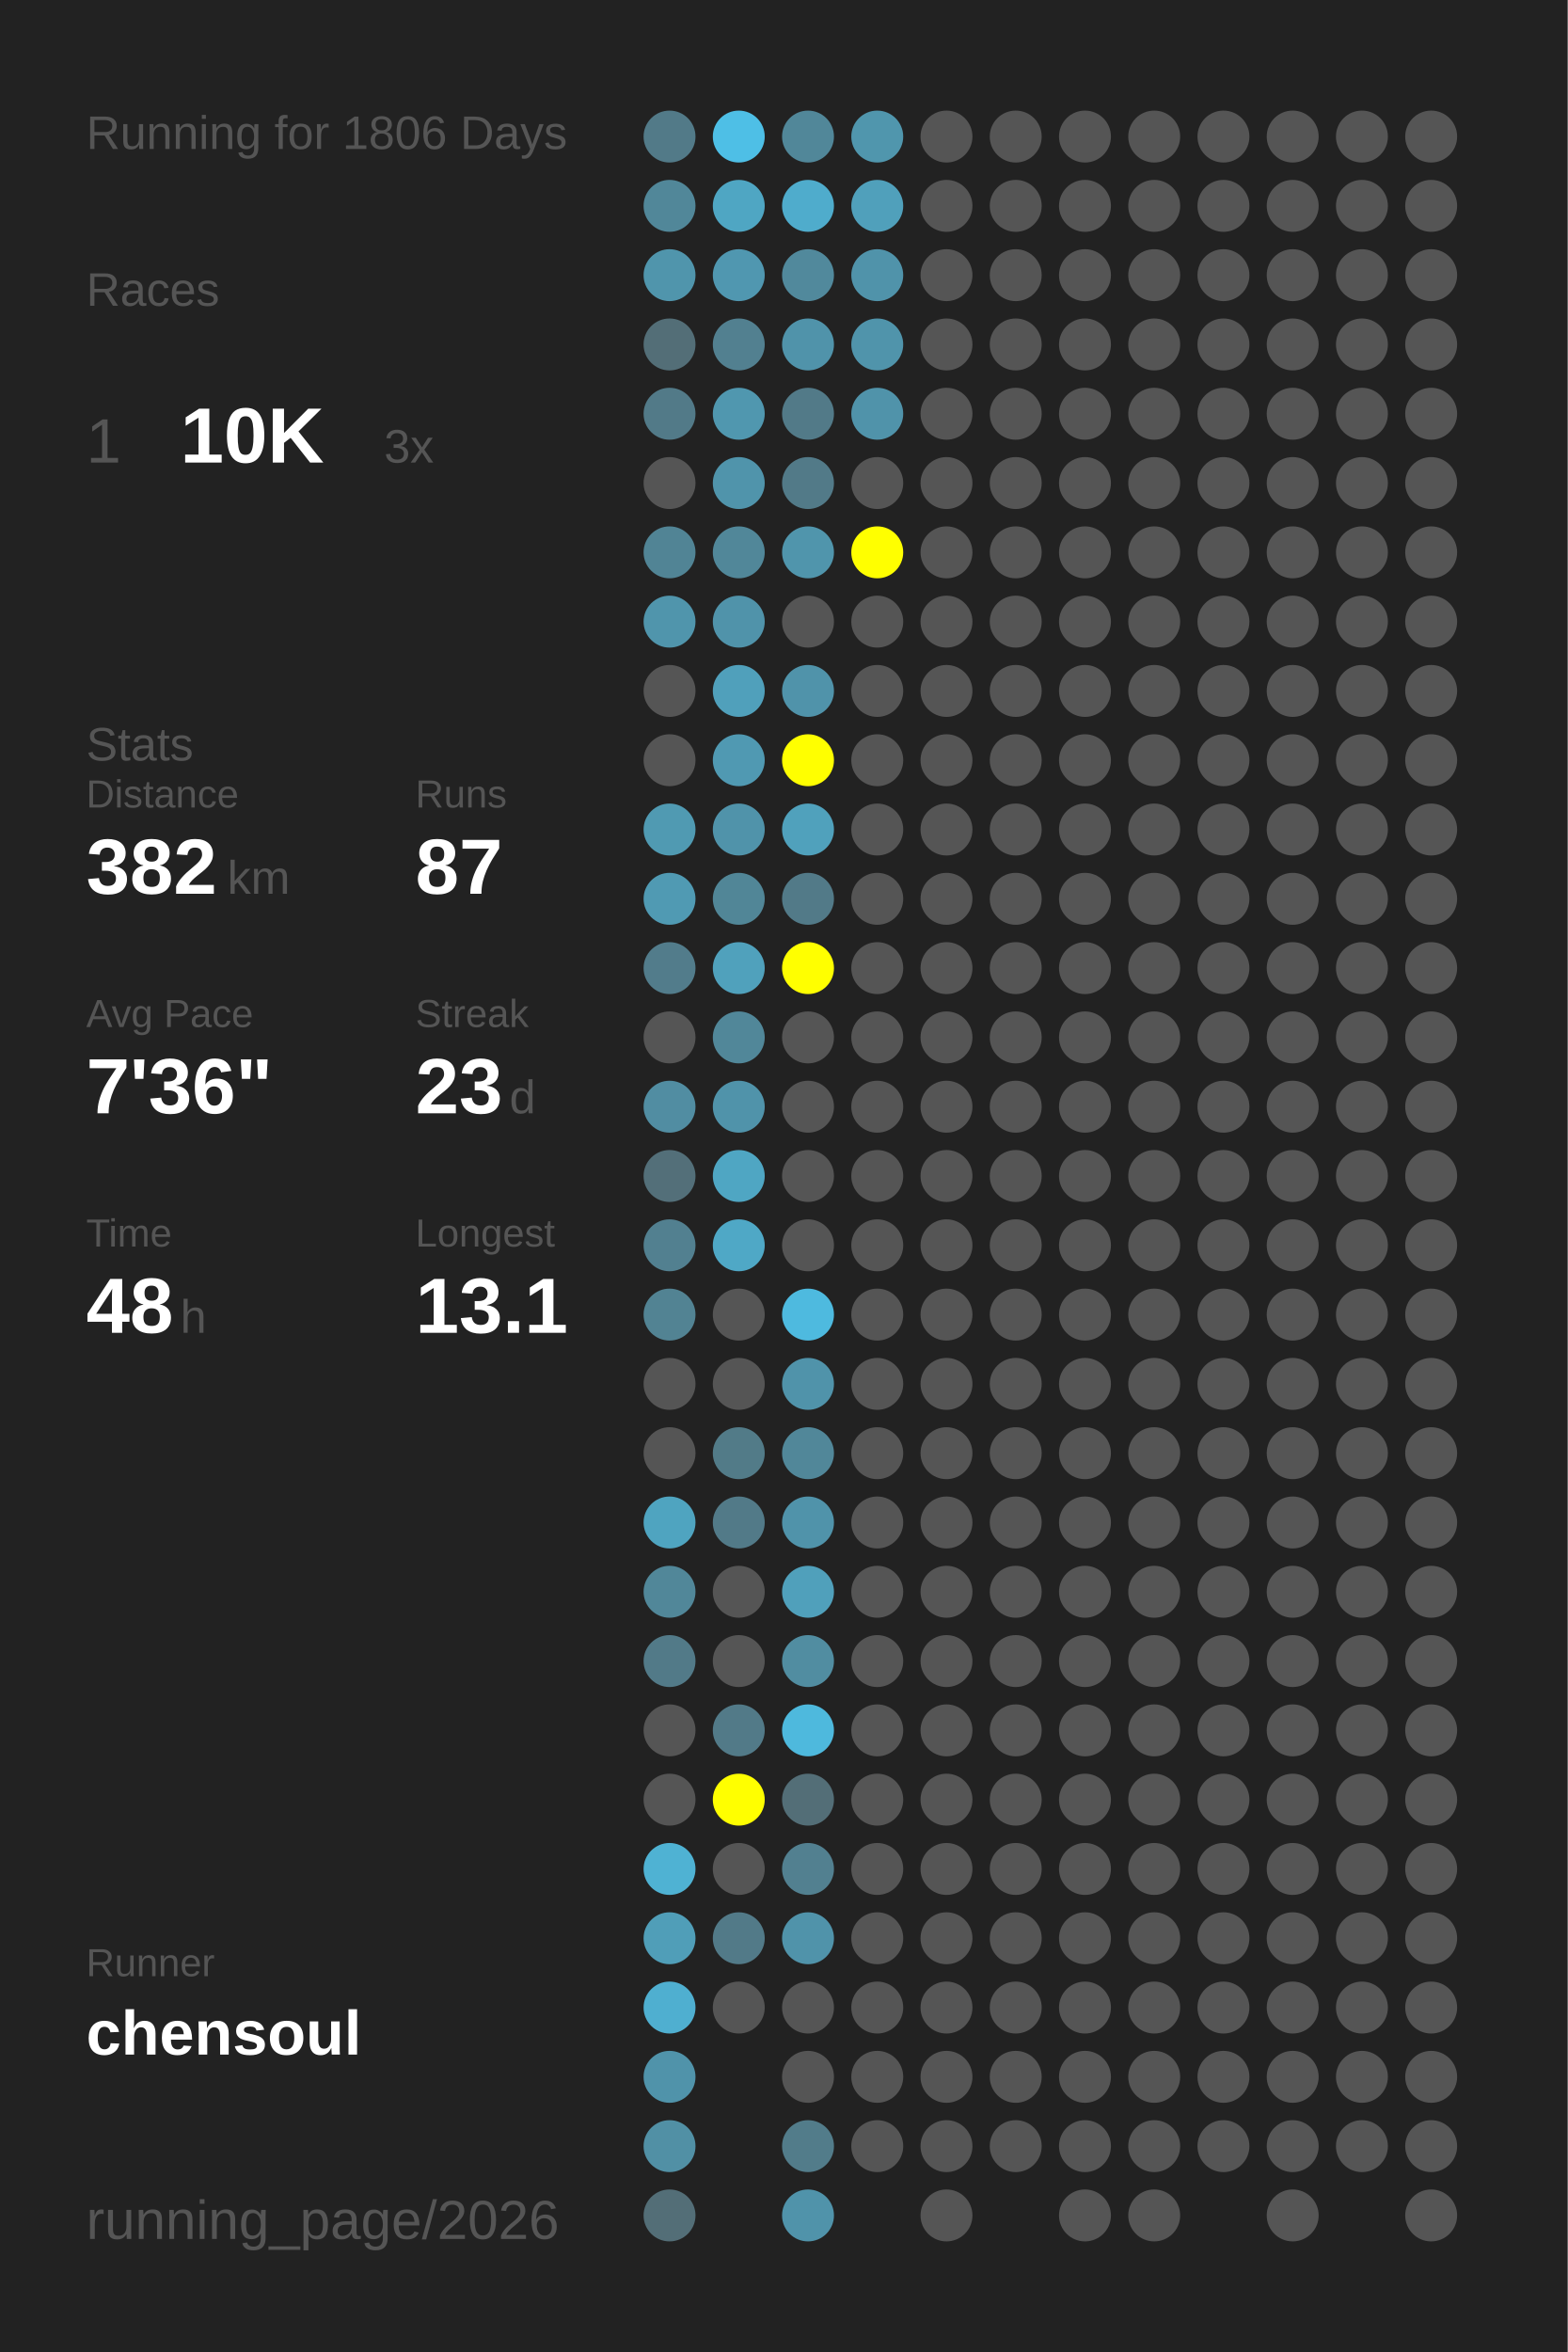
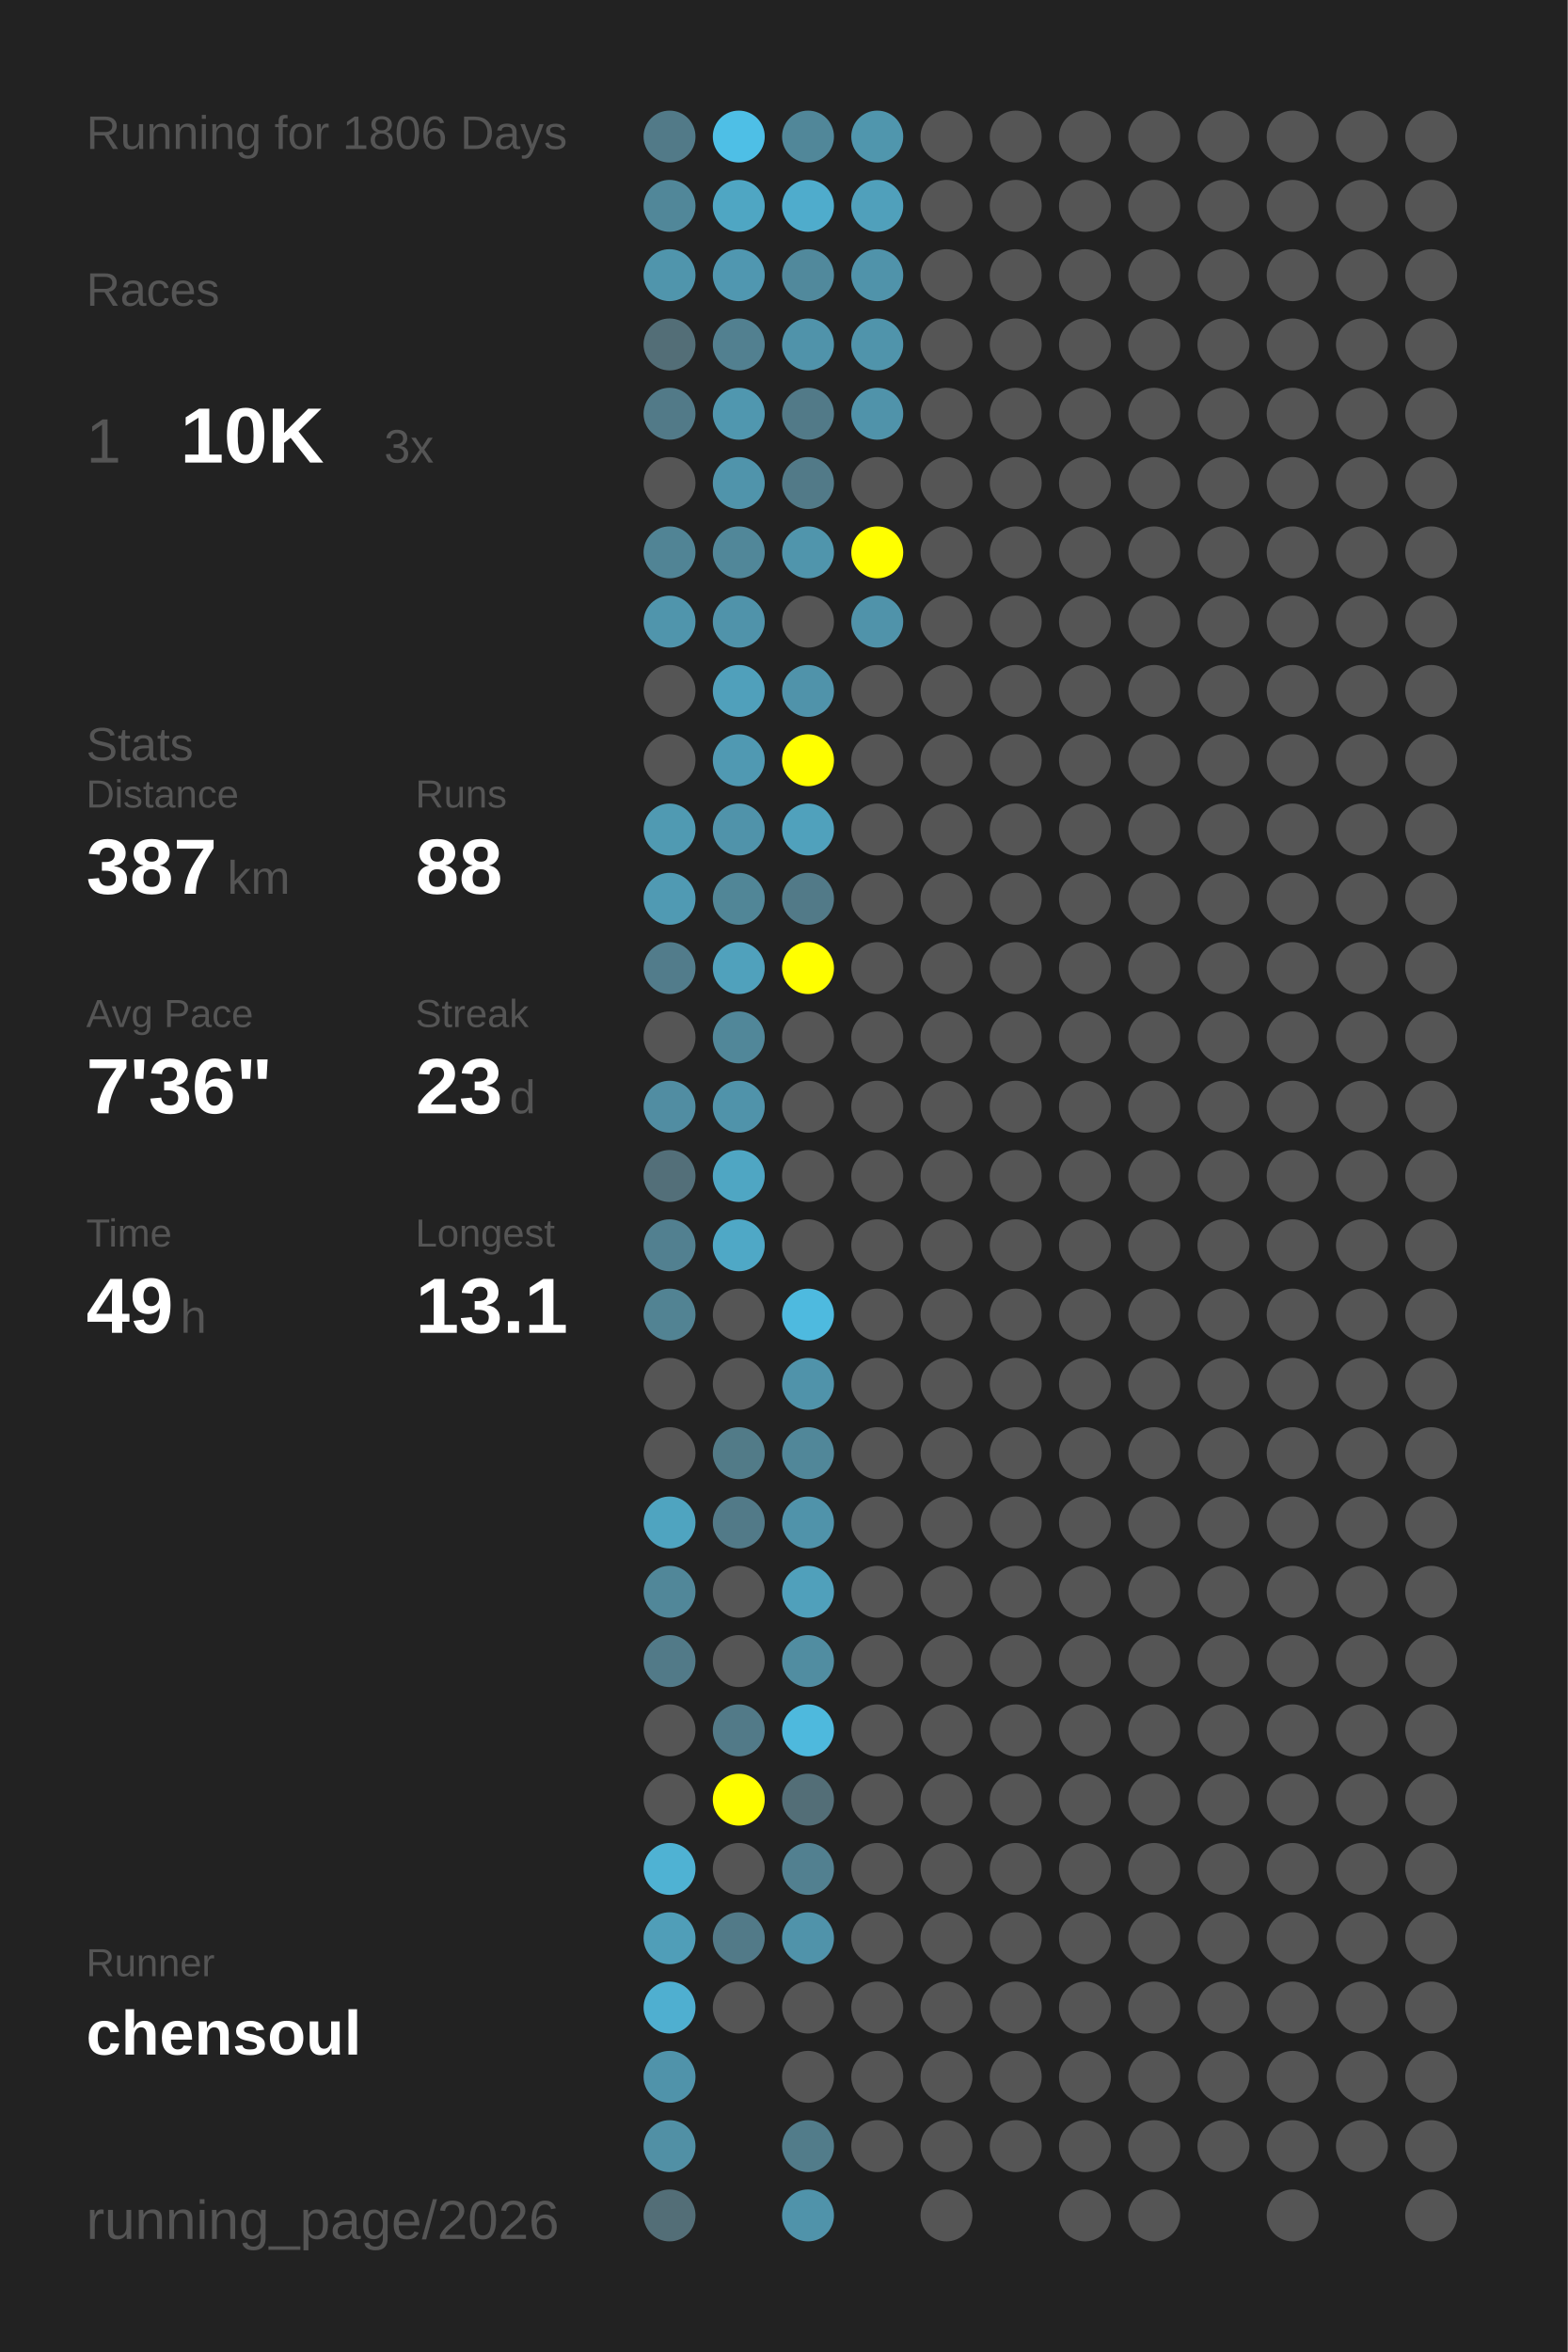
<svg xmlns="http://www.w3.org/2000/svg" baseProfile="full" height="300mm" version="1.1" viewBox="0,0,200,300" width="200mm">
  <defs />
  <rect fill="#222222" height="300" width="200" x="0" y="0" />
  <text fill="#555555" style="font-size:6px; font-family:Arial;" x="11" y="19">Running for 1806 Days</text>
  <text fill="#555555" style="font-size:6px; font-family:Arial;" x="11" y="39">Races</text>
  <text fill="#555555" style="font-size:8px; font-family:Arial;" x="11" y="59">1</text>
  <text fill="#FFFFFF" style="font-size:10px; font-family:Arial; font-weight:bold;" x="23" y="59">10K</text>
  <text fill="#555555" style="font-size:6px; font-family:Arial;" x="49" y="59">3x</text>
  <text fill="#555555" style="font-size:6px; font-family:Arial;" x="11" y="97">Stats</text>
  <text fill="#555555" style="font-size:5px; font-family:Arial;" x="11" y="103">Distance</text>
-   <text fill="#FFFFFF" style="font-size:10px; font-family:Arial; font-weight:bold;" x="11" y="114">382</text>
+   <text fill="#FFFFFF" style="font-size:10px; font-family:Arial; font-weight:bold;" x="11" y="114">387</text>
  <text fill="#555555" style="font-size:6px; font-family:Arial;" x="29" y="114">km</text>
  <text fill="#555555" style="font-size:5px; font-family:Arial;" x="53" y="103">Runs</text>
-   <text fill="#FFFFFF" style="font-size:10px; font-family:Arial; font-weight:bold;" x="53" y="114">87</text>
+   <text fill="#FFFFFF" style="font-size:10px; font-family:Arial; font-weight:bold;" x="53" y="114">88</text>
  <text fill="#555555" style="font-size:5px; font-family:Arial;" x="11" y="131">Avg Pace</text>
  <text fill="#FFFFFF" style="font-size:10px; font-family:Arial; font-weight:bold;" x="11" y="142">7'36"</text>
  <text fill="#555555" style="font-size:5px; font-family:Arial;" x="53" y="131">Streak</text>
  <text fill="#FFFFFF" style="font-size:10px; font-family:Arial; font-weight:bold;" x="53" y="142">23</text>
  <text fill="#555555" style="font-size:6px; font-family:Arial;" x="65" y="142">d</text>
  <text fill="#555555" style="font-size:5px; font-family:Arial;" x="11" y="159">Time</text>
-   <text fill="#FFFFFF" style="font-size:10px; font-family:Arial; font-weight:bold;" x="11" y="170">48</text>
+   <text fill="#FFFFFF" style="font-size:10px; font-family:Arial; font-weight:bold;" x="11" y="170">49</text>
  <text fill="#555555" style="font-size:6px; font-family:Arial;" x="23" y="170">h</text>
  <text fill="#555555" style="font-size:5px; font-family:Arial;" x="53" y="159">Longest</text>
  <text fill="#FFFFFF" style="font-size:10px; font-family:Arial; font-weight:bold;" x="53" y="170">13.1</text>
  <text fill="#555555" style="font-size:5px; font-family:Arial;" x="11" y="252.065">Runner</text>
  <text fill="#FFFFFF" style="font-size:8px; font-family:Arial; font-weight:bold;" x="11" y="262.065">chensoul</text>
  <text fill="#555555" style="font-size:7px; font-family:Arial;" x="11" y="285.581">running_page/2026</text>
  <circle cx="85.417" cy="17.419" fill="#527a88" r="3.312" />
  <circle cx="85.417" cy="26.258" fill="#518799" r="3.312" />
  <circle cx="85.417" cy="35.097" fill="#5095ac" r="3.312" />
  <circle cx="85.417" cy="43.935" fill="#536e77" r="3.312" />
  <circle cx="85.417" cy="52.774" fill="#527a88" r="3.312" />
  <circle cx="85.417" cy="61.613" fill="#555555" r="3.312" />
  <circle cx="85.417" cy="70.452" fill="#518495" r="3.312" />
  <circle cx="85.417" cy="79.29" fill="#5095ac" r="3.312" />
  <circle cx="85.417" cy="88.129" fill="#555555" r="3.312" />
  <circle cx="85.417" cy="96.968" fill="#555555" r="3.312" />
  <circle cx="85.417" cy="105.806" fill="#509ab2" r="3.312" />
  <circle cx="85.417" cy="114.645" fill="#509ab3" r="3.312" />
  <circle cx="85.417" cy="123.484" fill="#527c8b" r="3.312" />
  <circle cx="85.417" cy="132.323" fill="#555555" r="3.312" />
  <circle cx="85.417" cy="141.161" fill="#518da2" r="3.312" />
  <circle cx="85.417" cy="150" fill="#536f79" r="3.312" />
  <circle cx="85.417" cy="158.839" fill="#528090" r="3.312" />
  <circle cx="85.417" cy="167.677" fill="#528393" r="3.312" />
  <circle cx="85.417" cy="176.516" fill="#555555" r="3.312" />
  <circle cx="85.417" cy="185.355" fill="#555555" r="3.312" />
  <circle cx="85.417" cy="194.194" fill="#4fa4c0" r="3.312" />
  <circle cx="85.417" cy="203.032" fill="#518799" r="3.312" />
  <circle cx="85.417" cy="211.871" fill="#527a88" r="3.312" />
  <circle cx="85.417" cy="220.71" fill="#555555" r="3.312" />
  <circle cx="85.417" cy="229.548" fill="#555555" r="3.312" />
  <circle cx="85.417" cy="238.387" fill="#4fb2d3" r="3.312" />
  <circle cx="85.417" cy="247.226" fill="#509eb8" r="3.312" />
  <circle cx="85.417" cy="256.065" fill="#4fafd0" r="3.312" />
  <circle cx="85.417" cy="264.903" fill="#5093aa" r="3.312" />
  <circle cx="85.417" cy="273.742" fill="#5190a5" r="3.312" />
  <circle cx="85.417" cy="282.581" fill="#536e77" r="3.312" />
  <circle cx="94.25" cy="17.419" fill="#4ebfe6" r="3.312" />
  <circle cx="94.25" cy="26.258" fill="#4fa6c3" r="3.312" />
  <circle cx="94.25" cy="35.097" fill="#5097b0" r="3.312" />
  <circle cx="94.25" cy="43.935" fill="#528090" r="3.312" />
  <circle cx="94.25" cy="52.774" fill="#5097af" r="3.312" />
  <circle cx="94.25" cy="61.613" fill="#5094ab" r="3.312" />
  <circle cx="94.25" cy="70.452" fill="#518799" r="3.312" />
  <circle cx="94.25" cy="79.29" fill="#5093aa" r="3.312" />
  <circle cx="94.25" cy="88.129" fill="#50a0bb" r="3.312" />
  <circle cx="94.25" cy="96.968" fill="#5099b2" r="3.312" />
  <circle cx="94.25" cy="105.806" fill="#5093aa" r="3.312" />
  <circle cx="94.25" cy="114.645" fill="#518697" r="3.312" />
  <circle cx="94.25" cy="123.484" fill="#50a1bc" r="3.312" />
  <circle cx="94.25" cy="132.323" fill="#518799" r="3.312" />
  <circle cx="94.25" cy="141.161" fill="#5093aa" r="3.312" />
  <circle cx="94.25" cy="150" fill="#4fa6c3" r="3.312" />
  <circle cx="94.25" cy="158.839" fill="#4fa8c6" r="3.312" />
  <circle cx="94.25" cy="167.677" fill="#555555" r="3.312" />
  <circle cx="94.25" cy="176.516" fill="#555555" r="3.312" />
  <circle cx="94.25" cy="185.355" fill="#527b88" r="3.312" />
  <circle cx="94.25" cy="194.194" fill="#527a88" r="3.312" />
  <circle cx="94.25" cy="203.032" fill="#555555" r="3.312" />
  <circle cx="94.25" cy="211.871" fill="#555555" r="3.312" />
  <circle cx="94.25" cy="220.71" fill="#527a88" r="3.312" />
  <circle cx="94.25" cy="229.548" fill="#FFFF00" r="3.312" />
  <circle cx="94.25" cy="238.387" fill="#555555" r="3.312" />
  <circle cx="94.25" cy="247.226" fill="#527a88" r="3.312" />
  <circle cx="94.25" cy="256.065" fill="#555555" r="3.312" />
  <circle cx="103.083" cy="17.419" fill="#518799" r="3.312" />
  <circle cx="103.083" cy="26.258" fill="#4faccc" r="3.312" />
  <circle cx="103.083" cy="35.097" fill="#51899c" r="3.312" />
  <circle cx="103.083" cy="43.935" fill="#5093aa" r="3.312" />
  <circle cx="103.083" cy="52.774" fill="#527a88" r="3.312" />
  <circle cx="103.083" cy="61.613" fill="#527a88" r="3.312" />
  <circle cx="103.083" cy="70.452" fill="#5095ac" r="3.312" />
  <circle cx="103.083" cy="79.29" fill="#555555" r="3.312" />
  <circle cx="103.083" cy="88.129" fill="#5093aa" r="3.312" />
  <circle cx="103.083" cy="96.968" fill="#FFFF00" r="3.312" />
  <circle cx="103.083" cy="105.806" fill="#50a1bc" r="3.312" />
  <circle cx="103.083" cy="114.645" fill="#527a88" r="3.312" />
  <circle cx="103.083" cy="123.484" fill="#FFFF00" r="3.312" />
  <circle cx="103.083" cy="132.323" fill="#555555" r="3.312" />
  <circle cx="103.083" cy="141.161" fill="#555555" r="3.312" />
  <circle cx="103.083" cy="150" fill="#555555" r="3.312" />
  <circle cx="103.083" cy="158.839" fill="#555555" r="3.312" />
  <circle cx="103.083" cy="167.677" fill="#4ebadf" r="3.312" />
  <circle cx="103.083" cy="176.516" fill="#5093aa" r="3.312" />
  <circle cx="103.083" cy="185.355" fill="#518799" r="3.312" />
  <circle cx="103.083" cy="194.194" fill="#5093aa" r="3.312" />
  <circle cx="103.083" cy="203.032" fill="#50a0bb" r="3.312" />
  <circle cx="103.083" cy="211.871" fill="#518da1" r="3.312" />
  <circle cx="103.083" cy="220.71" fill="#4eb9dd" r="3.312" />
  <circle cx="103.083" cy="229.548" fill="#536e77" r="3.312" />
  <circle cx="103.083" cy="238.387" fill="#528090" r="3.312" />
  <circle cx="103.083" cy="247.226" fill="#5093aa" r="3.312" />
  <circle cx="103.083" cy="256.065" fill="#555555" r="3.312" />
  <circle cx="103.083" cy="264.903" fill="#555555" r="3.312" />
  <circle cx="103.083" cy="273.742" fill="#527c8a" r="3.312" />
  <circle cx="103.083" cy="282.581" fill="#5093aa" r="3.312" />
  <circle cx="111.917" cy="17.419" fill="#5096ad" r="3.312" />
  <circle cx="111.917" cy="26.258" fill="#50a0bb" r="3.312" />
  <circle cx="111.917" cy="35.097" fill="#5093aa" r="3.312" />
  <circle cx="111.917" cy="43.935" fill="#5094ab" r="3.312" />
  <circle cx="111.917" cy="52.774" fill="#5093aa" r="3.312" />
  <circle cx="111.917" cy="61.613" fill="#555555" r="3.312" />
  <circle cx="111.917" cy="70.452" fill="#FFFF00" r="3.312" />
-   <circle cx="111.917" cy="79.29" fill="#555555" r="3.312" />
+   <circle cx="111.917" cy="79.29" fill="#5093aa" r="3.312" />
  <circle cx="111.917" cy="88.129" fill="#555555" r="3.312" />
  <circle cx="111.917" cy="96.968" fill="#555555" r="3.312" />
  <circle cx="111.917" cy="105.806" fill="#555555" r="3.312" />
  <circle cx="111.917" cy="114.645" fill="#555555" r="3.312" />
  <circle cx="111.917" cy="123.484" fill="#555555" r="3.312" />
  <circle cx="111.917" cy="132.323" fill="#555555" r="3.312" />
  <circle cx="111.917" cy="141.161" fill="#555555" r="3.312" />
  <circle cx="111.917" cy="150" fill="#555555" r="3.312" />
  <circle cx="111.917" cy="158.839" fill="#555555" r="3.312" />
  <circle cx="111.917" cy="167.677" fill="#555555" r="3.312" />
  <circle cx="111.917" cy="176.516" fill="#555555" r="3.312" />
  <circle cx="111.917" cy="185.355" fill="#555555" r="3.312" />
  <circle cx="111.917" cy="194.194" fill="#555555" r="3.312" />
  <circle cx="111.917" cy="203.032" fill="#555555" r="3.312" />
  <circle cx="111.917" cy="211.871" fill="#555555" r="3.312" />
  <circle cx="111.917" cy="220.71" fill="#555555" r="3.312" />
  <circle cx="111.917" cy="229.548" fill="#555555" r="3.312" />
  <circle cx="111.917" cy="238.387" fill="#555555" r="3.312" />
  <circle cx="111.917" cy="247.226" fill="#555555" r="3.312" />
  <circle cx="111.917" cy="256.065" fill="#555555" r="3.312" />
  <circle cx="111.917" cy="264.903" fill="#555555" r="3.312" />
  <circle cx="111.917" cy="273.742" fill="#555555" r="3.312" />
  <circle cx="120.75" cy="17.419" fill="#555555" r="3.312" />
  <circle cx="120.75" cy="26.258" fill="#555555" r="3.312" />
  <circle cx="120.75" cy="35.097" fill="#555555" r="3.312" />
  <circle cx="120.75" cy="43.935" fill="#555555" r="3.312" />
  <circle cx="120.75" cy="52.774" fill="#555555" r="3.312" />
  <circle cx="120.75" cy="61.613" fill="#555555" r="3.312" />
  <circle cx="120.75" cy="70.452" fill="#555555" r="3.312" />
  <circle cx="120.75" cy="79.29" fill="#555555" r="3.312" />
  <circle cx="120.75" cy="88.129" fill="#555555" r="3.312" />
  <circle cx="120.75" cy="96.968" fill="#555555" r="3.312" />
  <circle cx="120.75" cy="105.806" fill="#555555" r="3.312" />
  <circle cx="120.75" cy="114.645" fill="#555555" r="3.312" />
  <circle cx="120.75" cy="123.484" fill="#555555" r="3.312" />
  <circle cx="120.75" cy="132.323" fill="#555555" r="3.312" />
  <circle cx="120.75" cy="141.161" fill="#555555" r="3.312" />
  <circle cx="120.75" cy="150" fill="#555555" r="3.312" />
  <circle cx="120.75" cy="158.839" fill="#555555" r="3.312" />
  <circle cx="120.75" cy="167.677" fill="#555555" r="3.312" />
  <circle cx="120.75" cy="176.516" fill="#555555" r="3.312" />
  <circle cx="120.75" cy="185.355" fill="#555555" r="3.312" />
  <circle cx="120.75" cy="194.194" fill="#555555" r="3.312" />
  <circle cx="120.75" cy="203.032" fill="#555555" r="3.312" />
  <circle cx="120.75" cy="211.871" fill="#555555" r="3.312" />
  <circle cx="120.75" cy="220.71" fill="#555555" r="3.312" />
  <circle cx="120.75" cy="229.548" fill="#555555" r="3.312" />
  <circle cx="120.75" cy="238.387" fill="#555555" r="3.312" />
  <circle cx="120.75" cy="247.226" fill="#555555" r="3.312" />
  <circle cx="120.75" cy="256.065" fill="#555555" r="3.312" />
  <circle cx="120.75" cy="264.903" fill="#555555" r="3.312" />
  <circle cx="120.75" cy="273.742" fill="#555555" r="3.312" />
  <circle cx="120.75" cy="282.581" fill="#555555" r="3.312" />
  <circle cx="129.583" cy="17.419" fill="#555555" r="3.312" />
  <circle cx="129.583" cy="26.258" fill="#555555" r="3.312" />
  <circle cx="129.583" cy="35.097" fill="#555555" r="3.312" />
  <circle cx="129.583" cy="43.935" fill="#555555" r="3.312" />
  <circle cx="129.583" cy="52.774" fill="#555555" r="3.312" />
  <circle cx="129.583" cy="61.613" fill="#555555" r="3.312" />
  <circle cx="129.583" cy="70.452" fill="#555555" r="3.312" />
  <circle cx="129.583" cy="79.29" fill="#555555" r="3.312" />
  <circle cx="129.583" cy="88.129" fill="#555555" r="3.312" />
  <circle cx="129.583" cy="96.968" fill="#555555" r="3.312" />
  <circle cx="129.583" cy="105.806" fill="#555555" r="3.312" />
  <circle cx="129.583" cy="114.645" fill="#555555" r="3.312" />
  <circle cx="129.583" cy="123.484" fill="#555555" r="3.312" />
  <circle cx="129.583" cy="132.323" fill="#555555" r="3.312" />
  <circle cx="129.583" cy="141.161" fill="#555555" r="3.312" />
  <circle cx="129.583" cy="150" fill="#555555" r="3.312" />
  <circle cx="129.583" cy="158.839" fill="#555555" r="3.312" />
  <circle cx="129.583" cy="167.677" fill="#555555" r="3.312" />
  <circle cx="129.583" cy="176.516" fill="#555555" r="3.312" />
  <circle cx="129.583" cy="185.355" fill="#555555" r="3.312" />
  <circle cx="129.583" cy="194.194" fill="#555555" r="3.312" />
  <circle cx="129.583" cy="203.032" fill="#555555" r="3.312" />
  <circle cx="129.583" cy="211.871" fill="#555555" r="3.312" />
  <circle cx="129.583" cy="220.71" fill="#555555" r="3.312" />
  <circle cx="129.583" cy="229.548" fill="#555555" r="3.312" />
  <circle cx="129.583" cy="238.387" fill="#555555" r="3.312" />
  <circle cx="129.583" cy="247.226" fill="#555555" r="3.312" />
  <circle cx="129.583" cy="256.065" fill="#555555" r="3.312" />
  <circle cx="129.583" cy="264.903" fill="#555555" r="3.312" />
  <circle cx="129.583" cy="273.742" fill="#555555" r="3.312" />
  <circle cx="138.417" cy="17.419" fill="#555555" r="3.312" />
  <circle cx="138.417" cy="26.258" fill="#555555" r="3.312" />
  <circle cx="138.417" cy="35.097" fill="#555555" r="3.312" />
  <circle cx="138.417" cy="43.935" fill="#555555" r="3.312" />
  <circle cx="138.417" cy="52.774" fill="#555555" r="3.312" />
  <circle cx="138.417" cy="61.613" fill="#555555" r="3.312" />
  <circle cx="138.417" cy="70.452" fill="#555555" r="3.312" />
  <circle cx="138.417" cy="79.29" fill="#555555" r="3.312" />
  <circle cx="138.417" cy="88.129" fill="#555555" r="3.312" />
  <circle cx="138.417" cy="96.968" fill="#555555" r="3.312" />
  <circle cx="138.417" cy="105.806" fill="#555555" r="3.312" />
  <circle cx="138.417" cy="114.645" fill="#555555" r="3.312" />
  <circle cx="138.417" cy="123.484" fill="#555555" r="3.312" />
  <circle cx="138.417" cy="132.323" fill="#555555" r="3.312" />
  <circle cx="138.417" cy="141.161" fill="#555555" r="3.312" />
  <circle cx="138.417" cy="150" fill="#555555" r="3.312" />
  <circle cx="138.417" cy="158.839" fill="#555555" r="3.312" />
  <circle cx="138.417" cy="167.677" fill="#555555" r="3.312" />
  <circle cx="138.417" cy="176.516" fill="#555555" r="3.312" />
  <circle cx="138.417" cy="185.355" fill="#555555" r="3.312" />
  <circle cx="138.417" cy="194.194" fill="#555555" r="3.312" />
  <circle cx="138.417" cy="203.032" fill="#555555" r="3.312" />
  <circle cx="138.417" cy="211.871" fill="#555555" r="3.312" />
  <circle cx="138.417" cy="220.71" fill="#555555" r="3.312" />
  <circle cx="138.417" cy="229.548" fill="#555555" r="3.312" />
  <circle cx="138.417" cy="238.387" fill="#555555" r="3.312" />
  <circle cx="138.417" cy="247.226" fill="#555555" r="3.312" />
  <circle cx="138.417" cy="256.065" fill="#555555" r="3.312" />
  <circle cx="138.417" cy="264.903" fill="#555555" r="3.312" />
  <circle cx="138.417" cy="273.742" fill="#555555" r="3.312" />
  <circle cx="138.417" cy="282.581" fill="#555555" r="3.312" />
  <circle cx="147.25" cy="17.419" fill="#555555" r="3.312" />
  <circle cx="147.25" cy="26.258" fill="#555555" r="3.312" />
  <circle cx="147.25" cy="35.097" fill="#555555" r="3.312" />
  <circle cx="147.25" cy="43.935" fill="#555555" r="3.312" />
  <circle cx="147.25" cy="52.774" fill="#555555" r="3.312" />
  <circle cx="147.25" cy="61.613" fill="#555555" r="3.312" />
  <circle cx="147.25" cy="70.452" fill="#555555" r="3.312" />
  <circle cx="147.25" cy="79.29" fill="#555555" r="3.312" />
  <circle cx="147.25" cy="88.129" fill="#555555" r="3.312" />
  <circle cx="147.25" cy="96.968" fill="#555555" r="3.312" />
  <circle cx="147.25" cy="105.806" fill="#555555" r="3.312" />
  <circle cx="147.25" cy="114.645" fill="#555555" r="3.312" />
  <circle cx="147.25" cy="123.484" fill="#555555" r="3.312" />
  <circle cx="147.25" cy="132.323" fill="#555555" r="3.312" />
  <circle cx="147.25" cy="141.161" fill="#555555" r="3.312" />
  <circle cx="147.25" cy="150" fill="#555555" r="3.312" />
  <circle cx="147.25" cy="158.839" fill="#555555" r="3.312" />
  <circle cx="147.25" cy="167.677" fill="#555555" r="3.312" />
  <circle cx="147.25" cy="176.516" fill="#555555" r="3.312" />
  <circle cx="147.25" cy="185.355" fill="#555555" r="3.312" />
  <circle cx="147.25" cy="194.194" fill="#555555" r="3.312" />
  <circle cx="147.25" cy="203.032" fill="#555555" r="3.312" />
  <circle cx="147.25" cy="211.871" fill="#555555" r="3.312" />
  <circle cx="147.25" cy="220.71" fill="#555555" r="3.312" />
  <circle cx="147.25" cy="229.548" fill="#555555" r="3.312" />
  <circle cx="147.25" cy="238.387" fill="#555555" r="3.312" />
  <circle cx="147.25" cy="247.226" fill="#555555" r="3.312" />
  <circle cx="147.25" cy="256.065" fill="#555555" r="3.312" />
  <circle cx="147.25" cy="264.903" fill="#555555" r="3.312" />
  <circle cx="147.25" cy="273.742" fill="#555555" r="3.312" />
  <circle cx="147.25" cy="282.581" fill="#555555" r="3.312" />
  <circle cx="156.083" cy="17.419" fill="#555555" r="3.312" />
  <circle cx="156.083" cy="26.258" fill="#555555" r="3.312" />
  <circle cx="156.083" cy="35.097" fill="#555555" r="3.312" />
  <circle cx="156.083" cy="43.935" fill="#555555" r="3.312" />
  <circle cx="156.083" cy="52.774" fill="#555555" r="3.312" />
  <circle cx="156.083" cy="61.613" fill="#555555" r="3.312" />
  <circle cx="156.083" cy="70.452" fill="#555555" r="3.312" />
  <circle cx="156.083" cy="79.29" fill="#555555" r="3.312" />
  <circle cx="156.083" cy="88.129" fill="#555555" r="3.312" />
  <circle cx="156.083" cy="96.968" fill="#555555" r="3.312" />
  <circle cx="156.083" cy="105.806" fill="#555555" r="3.312" />
  <circle cx="156.083" cy="114.645" fill="#555555" r="3.312" />
  <circle cx="156.083" cy="123.484" fill="#555555" r="3.312" />
  <circle cx="156.083" cy="132.323" fill="#555555" r="3.312" />
  <circle cx="156.083" cy="141.161" fill="#555555" r="3.312" />
  <circle cx="156.083" cy="150" fill="#555555" r="3.312" />
  <circle cx="156.083" cy="158.839" fill="#555555" r="3.312" />
  <circle cx="156.083" cy="167.677" fill="#555555" r="3.312" />
  <circle cx="156.083" cy="176.516" fill="#555555" r="3.312" />
  <circle cx="156.083" cy="185.355" fill="#555555" r="3.312" />
  <circle cx="156.083" cy="194.194" fill="#555555" r="3.312" />
  <circle cx="156.083" cy="203.032" fill="#555555" r="3.312" />
  <circle cx="156.083" cy="211.871" fill="#555555" r="3.312" />
  <circle cx="156.083" cy="220.71" fill="#555555" r="3.312" />
  <circle cx="156.083" cy="229.548" fill="#555555" r="3.312" />
  <circle cx="156.083" cy="238.387" fill="#555555" r="3.312" />
  <circle cx="156.083" cy="247.226" fill="#555555" r="3.312" />
  <circle cx="156.083" cy="256.065" fill="#555555" r="3.312" />
  <circle cx="156.083" cy="264.903" fill="#555555" r="3.312" />
  <circle cx="156.083" cy="273.742" fill="#555555" r="3.312" />
  <circle cx="164.917" cy="17.419" fill="#555555" r="3.312" />
  <circle cx="164.917" cy="26.258" fill="#555555" r="3.312" />
  <circle cx="164.917" cy="35.097" fill="#555555" r="3.312" />
  <circle cx="164.917" cy="43.935" fill="#555555" r="3.312" />
  <circle cx="164.917" cy="52.774" fill="#555555" r="3.312" />
  <circle cx="164.917" cy="61.613" fill="#555555" r="3.312" />
  <circle cx="164.917" cy="70.452" fill="#555555" r="3.312" />
  <circle cx="164.917" cy="79.29" fill="#555555" r="3.312" />
  <circle cx="164.917" cy="88.129" fill="#555555" r="3.312" />
  <circle cx="164.917" cy="96.968" fill="#555555" r="3.312" />
  <circle cx="164.917" cy="105.806" fill="#555555" r="3.312" />
  <circle cx="164.917" cy="114.645" fill="#555555" r="3.312" />
  <circle cx="164.917" cy="123.484" fill="#555555" r="3.312" />
  <circle cx="164.917" cy="132.323" fill="#555555" r="3.312" />
  <circle cx="164.917" cy="141.161" fill="#555555" r="3.312" />
  <circle cx="164.917" cy="150" fill="#555555" r="3.312" />
  <circle cx="164.917" cy="158.839" fill="#555555" r="3.312" />
  <circle cx="164.917" cy="167.677" fill="#555555" r="3.312" />
  <circle cx="164.917" cy="176.516" fill="#555555" r="3.312" />
  <circle cx="164.917" cy="185.355" fill="#555555" r="3.312" />
  <circle cx="164.917" cy="194.194" fill="#555555" r="3.312" />
  <circle cx="164.917" cy="203.032" fill="#555555" r="3.312" />
  <circle cx="164.917" cy="211.871" fill="#555555" r="3.312" />
  <circle cx="164.917" cy="220.71" fill="#555555" r="3.312" />
  <circle cx="164.917" cy="229.548" fill="#555555" r="3.312" />
  <circle cx="164.917" cy="238.387" fill="#555555" r="3.312" />
  <circle cx="164.917" cy="247.226" fill="#555555" r="3.312" />
  <circle cx="164.917" cy="256.065" fill="#555555" r="3.312" />
  <circle cx="164.917" cy="264.903" fill="#555555" r="3.312" />
  <circle cx="164.917" cy="273.742" fill="#555555" r="3.312" />
  <circle cx="164.917" cy="282.581" fill="#555555" r="3.312" />
  <circle cx="173.75" cy="17.419" fill="#555555" r="3.312" />
  <circle cx="173.75" cy="26.258" fill="#555555" r="3.312" />
  <circle cx="173.75" cy="35.097" fill="#555555" r="3.312" />
  <circle cx="173.75" cy="43.935" fill="#555555" r="3.312" />
  <circle cx="173.75" cy="52.774" fill="#555555" r="3.312" />
  <circle cx="173.75" cy="61.613" fill="#555555" r="3.312" />
  <circle cx="173.75" cy="70.452" fill="#555555" r="3.312" />
  <circle cx="173.75" cy="79.29" fill="#555555" r="3.312" />
  <circle cx="173.75" cy="88.129" fill="#555555" r="3.312" />
  <circle cx="173.75" cy="96.968" fill="#555555" r="3.312" />
  <circle cx="173.75" cy="105.806" fill="#555555" r="3.312" />
  <circle cx="173.75" cy="114.645" fill="#555555" r="3.312" />
  <circle cx="173.75" cy="123.484" fill="#555555" r="3.312" />
  <circle cx="173.75" cy="132.323" fill="#555555" r="3.312" />
  <circle cx="173.75" cy="141.161" fill="#555555" r="3.312" />
  <circle cx="173.75" cy="150" fill="#555555" r="3.312" />
  <circle cx="173.75" cy="158.839" fill="#555555" r="3.312" />
  <circle cx="173.75" cy="167.677" fill="#555555" r="3.312" />
  <circle cx="173.75" cy="176.516" fill="#555555" r="3.312" />
  <circle cx="173.75" cy="185.355" fill="#555555" r="3.312" />
  <circle cx="173.75" cy="194.194" fill="#555555" r="3.312" />
  <circle cx="173.75" cy="203.032" fill="#555555" r="3.312" />
  <circle cx="173.75" cy="211.871" fill="#555555" r="3.312" />
  <circle cx="173.75" cy="220.71" fill="#555555" r="3.312" />
  <circle cx="173.75" cy="229.548" fill="#555555" r="3.312" />
  <circle cx="173.75" cy="238.387" fill="#555555" r="3.312" />
  <circle cx="173.75" cy="247.226" fill="#555555" r="3.312" />
  <circle cx="173.75" cy="256.065" fill="#555555" r="3.312" />
  <circle cx="173.75" cy="264.903" fill="#555555" r="3.312" />
  <circle cx="173.75" cy="273.742" fill="#555555" r="3.312" />
  <circle cx="182.583" cy="17.419" fill="#555555" r="3.312" />
  <circle cx="182.583" cy="26.258" fill="#555555" r="3.312" />
  <circle cx="182.583" cy="35.097" fill="#555555" r="3.312" />
  <circle cx="182.583" cy="43.935" fill="#555555" r="3.312" />
  <circle cx="182.583" cy="52.774" fill="#555555" r="3.312" />
  <circle cx="182.583" cy="61.613" fill="#555555" r="3.312" />
  <circle cx="182.583" cy="70.452" fill="#555555" r="3.312" />
  <circle cx="182.583" cy="79.29" fill="#555555" r="3.312" />
  <circle cx="182.583" cy="88.129" fill="#555555" r="3.312" />
  <circle cx="182.583" cy="96.968" fill="#555555" r="3.312" />
  <circle cx="182.583" cy="105.806" fill="#555555" r="3.312" />
  <circle cx="182.583" cy="114.645" fill="#555555" r="3.312" />
  <circle cx="182.583" cy="123.484" fill="#555555" r="3.312" />
  <circle cx="182.583" cy="132.323" fill="#555555" r="3.312" />
  <circle cx="182.583" cy="141.161" fill="#555555" r="3.312" />
  <circle cx="182.583" cy="150" fill="#555555" r="3.312" />
  <circle cx="182.583" cy="158.839" fill="#555555" r="3.312" />
  <circle cx="182.583" cy="167.677" fill="#555555" r="3.312" />
  <circle cx="182.583" cy="176.516" fill="#555555" r="3.312" />
  <circle cx="182.583" cy="185.355" fill="#555555" r="3.312" />
  <circle cx="182.583" cy="194.194" fill="#555555" r="3.312" />
  <circle cx="182.583" cy="203.032" fill="#555555" r="3.312" />
  <circle cx="182.583" cy="211.871" fill="#555555" r="3.312" />
  <circle cx="182.583" cy="220.71" fill="#555555" r="3.312" />
  <circle cx="182.583" cy="229.548" fill="#555555" r="3.312" />
  <circle cx="182.583" cy="238.387" fill="#555555" r="3.312" />
  <circle cx="182.583" cy="247.226" fill="#555555" r="3.312" />
  <circle cx="182.583" cy="256.065" fill="#555555" r="3.312" />
  <circle cx="182.583" cy="264.903" fill="#555555" r="3.312" />
  <circle cx="182.583" cy="273.742" fill="#555555" r="3.312" />
  <circle cx="182.583" cy="282.581" fill="#555555" r="3.312" />
</svg>
